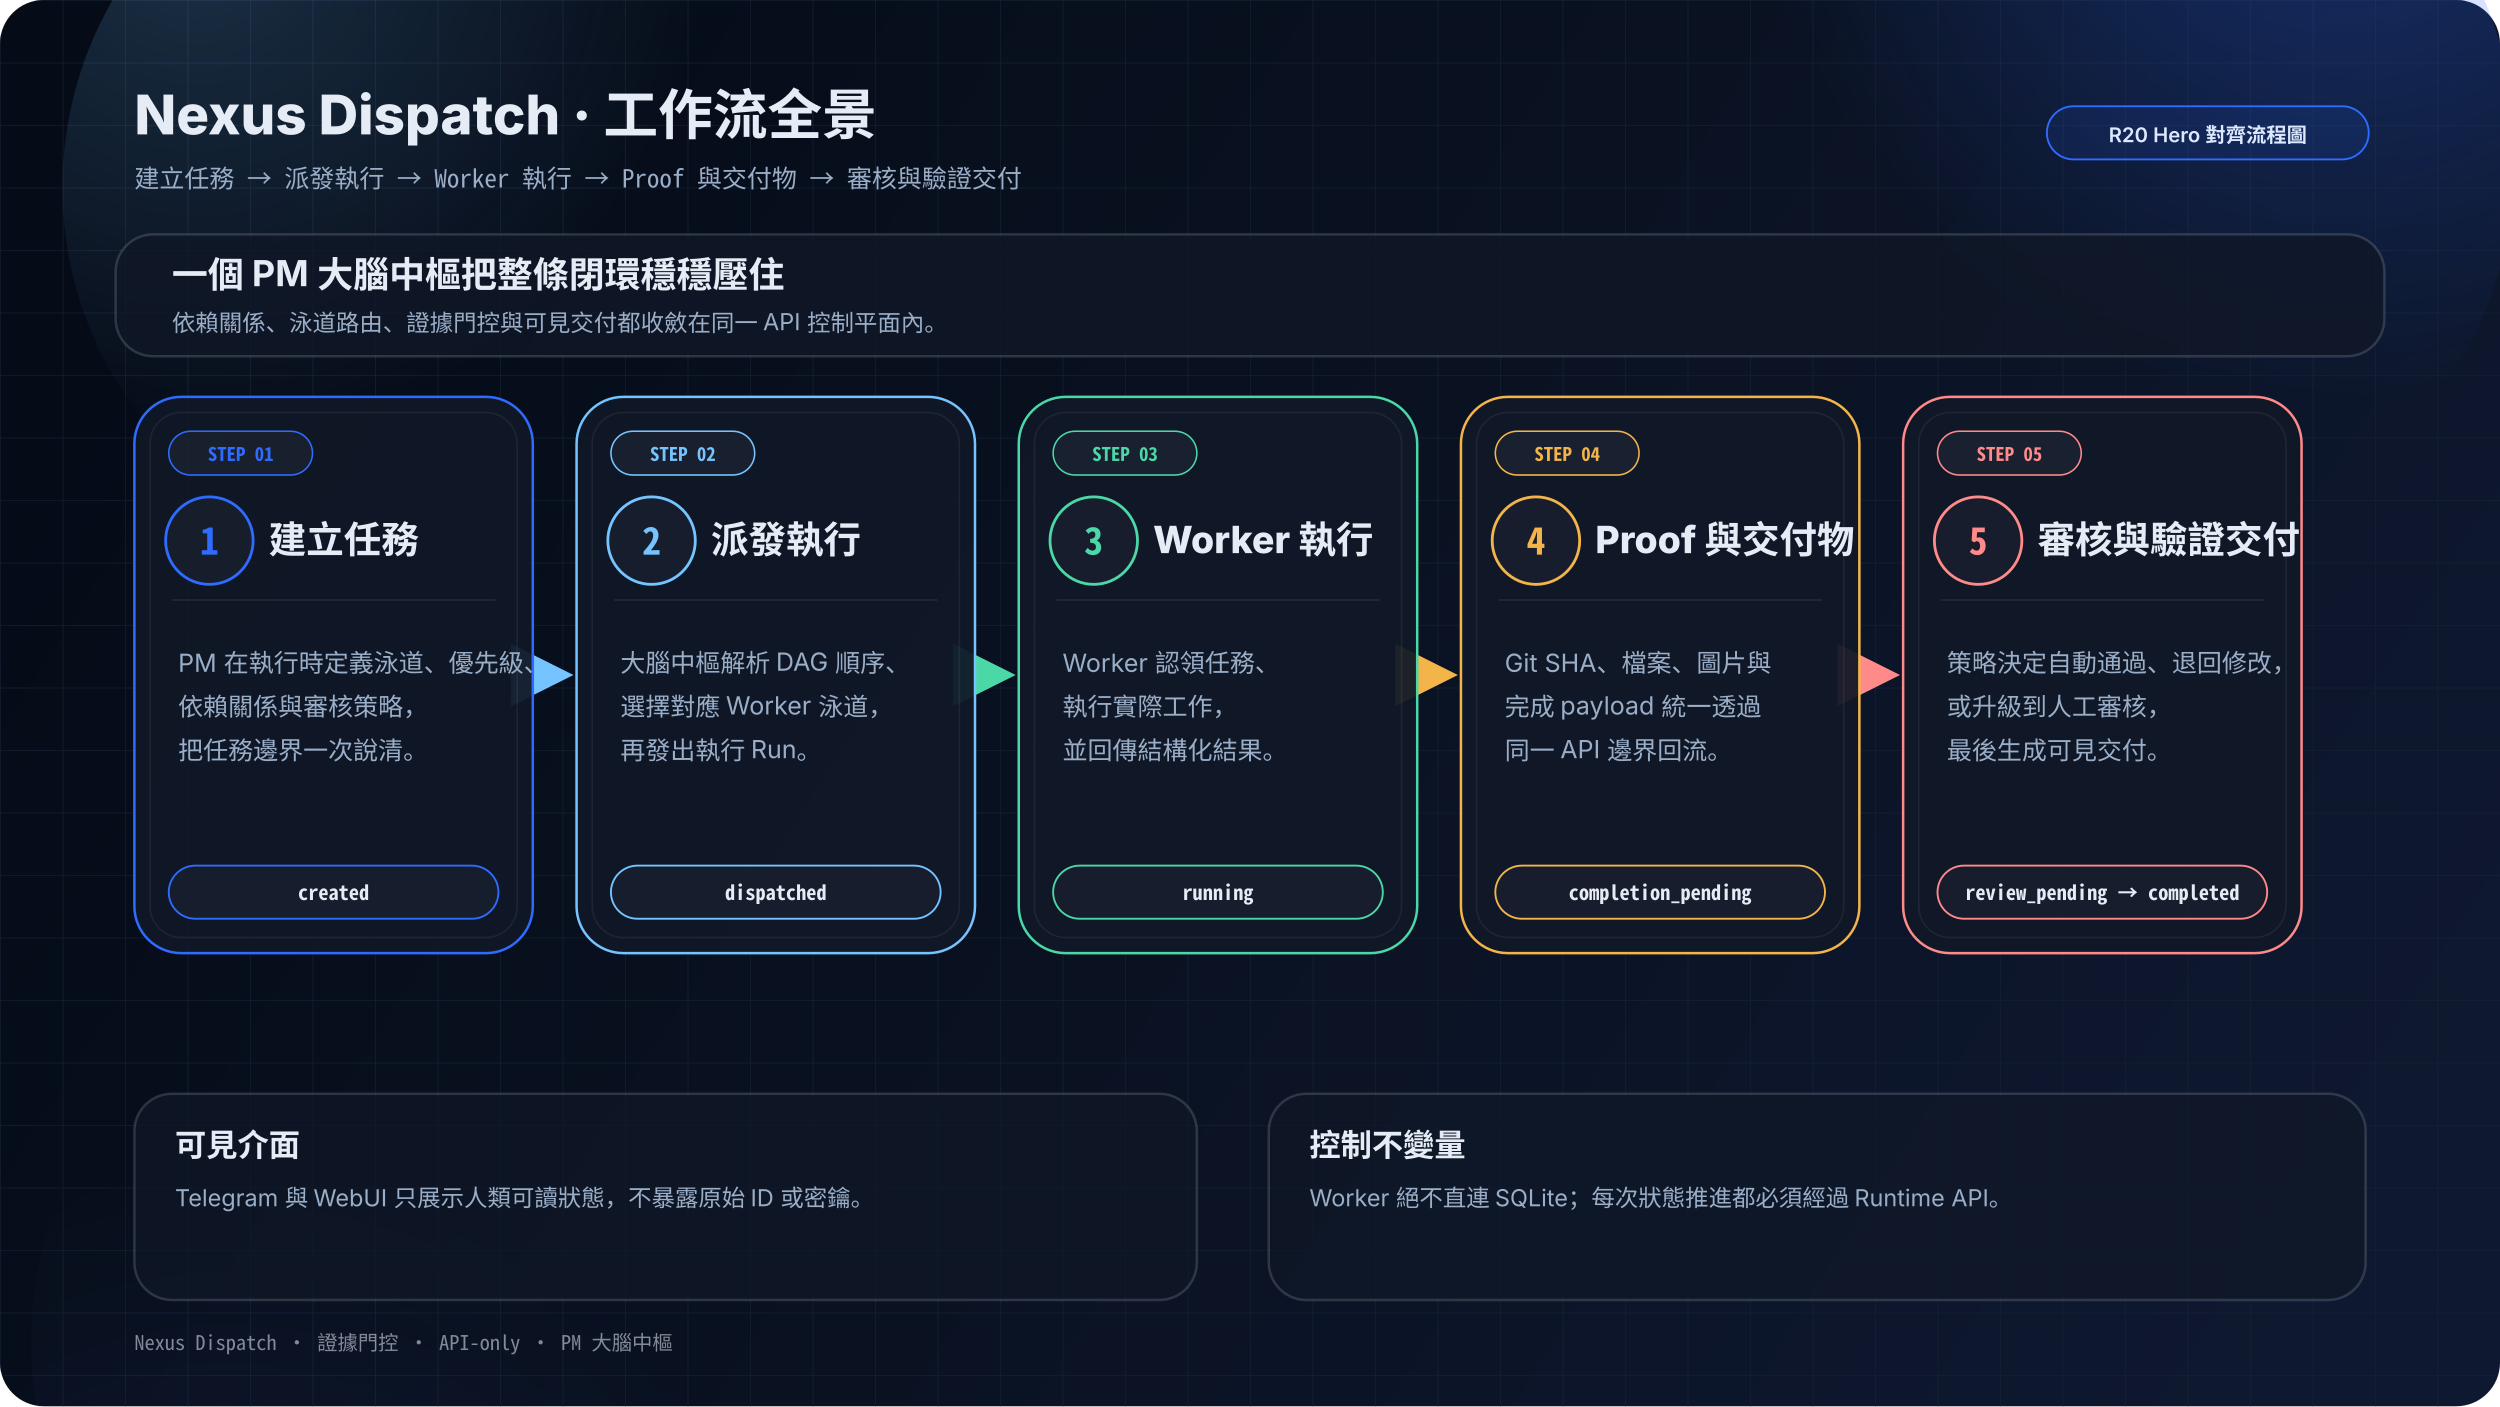
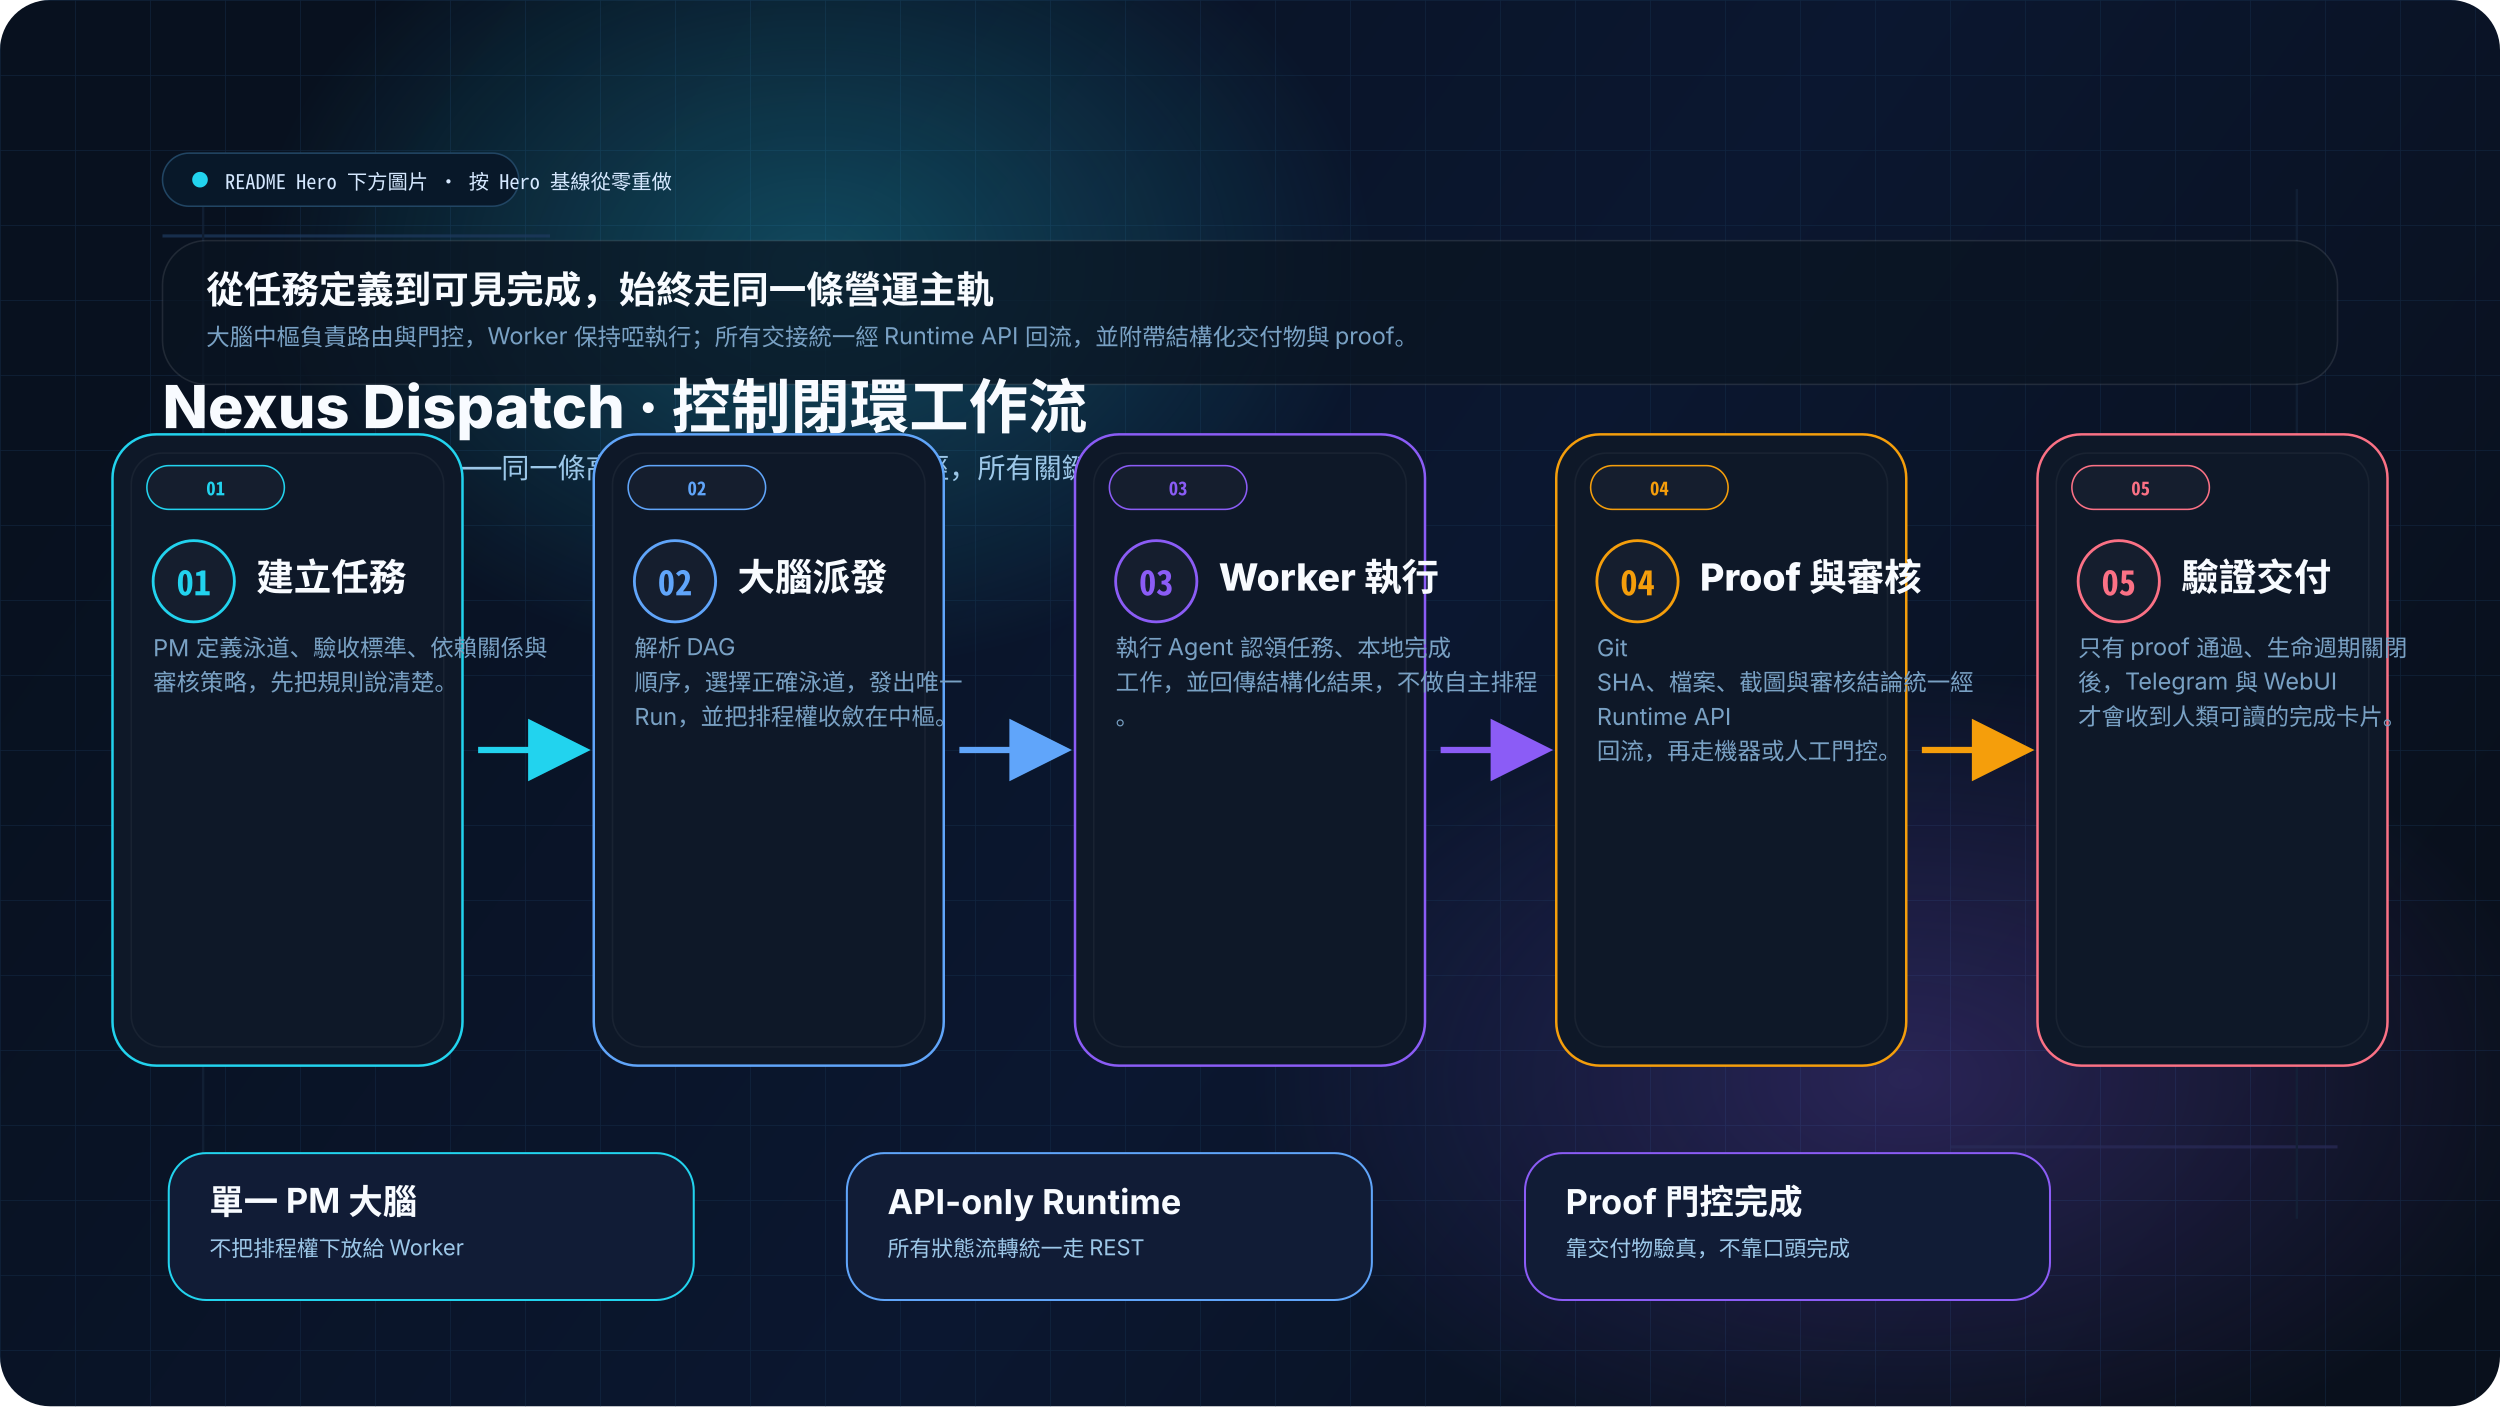
<svg xmlns="http://www.w3.org/2000/svg" width="1600" height="900" viewBox="0 0 1600 900" fill="none">
  <defs>
-     <linearGradient id="bgGrad" x1="180" y1="40" x2="1480" y2="860" gradientUnits="userSpaceOnUse">
-       <stop stop-color="#050B17" />
-       <stop offset="0.5" stop-color="#0A1222" />
-       <stop offset="1" stop-color="#0E1830" />
+     <linearGradient id="bg" x1="220" y1="40" x2="1380" y2="860" gradientUnits="userSpaceOnUse">
+       <stop stop-color="#08111F" />
+       <stop offset="0.55" stop-color="#0B1730" />
+       <stop offset="1" stop-color="#09101C" />
    </linearGradient>
-     <radialGradient id="glowBlue" cx="78%" cy="8%" r="72%">
-       <stop offset="0%" stop-color="rgba(47,107,255,0.32)" />
-       <stop offset="100%" stop-color="rgba(47,107,255,0)" />
+     <radialGradient id="glowCyan" cx="0" cy="0" r="1" gradientUnits="userSpaceOnUse" gradientTransform="translate(520 170) rotate(90) scale(260 360)">
+       <stop stop-color="#22D3EE" stop-opacity="0.28" />
+       <stop offset="1" stop-color="#22D3EE" stop-opacity="0" />
    </radialGradient>
-     <radialGradient id="glowCyan" cx="18%" cy="16%" r="68%">
-       <stop offset="0%" stop-color="rgba(118,196,255,0.20)" />
-       <stop offset="100%" stop-color="rgba(118,196,255,0)" />
+     <radialGradient id="glowViolet" cx="0" cy="0" r="1" gradientUnits="userSpaceOnUse" gradientTransform="translate(1220 690) rotate(90) scale(260 420)">
+       <stop stop-color="#8B5CF6" stop-opacity="0.24" />
+       <stop offset="1" stop-color="#8B5CF6" stop-opacity="0" />
    </radialGradient>
-     <radialGradient id="glowBottom" cx="24%" cy="100%" r="72%">
-       <stop offset="0%" stop-color="rgba(49,90,158,0.15)" />
-       <stop offset="100%" stop-color="rgba(49,90,158,0)" />
-     </radialGradient>
-     <pattern id="grid" width="40" height="40" patternUnits="userSpaceOnUse">
-       <path d="M 40 0 L 0 0 0 40" fill="none" stroke="#162235" stroke-width="0.8" />
+     <pattern id="grid" width="48" height="48" patternUnits="userSpaceOnUse">
+       <path d="M48 0H0V48" stroke="#17304D" stroke-width="1" stroke-opacity="0.55" />
    </pattern>
-     <filter id="softGlow" x="-50%" y="-50%" width="200%" height="200%">
-       <feGaussianBlur stdDeviation="18" result="blur" />
-       <feMerge>
-         <feMergeNode in="blur" />
-         <feMergeNode in="SourceGraphic" />
-       </feMerge>
-     </filter>
-     <marker id="arrowBlue" markerWidth="10" markerHeight="10" refX="8" refY="5" orient="auto">
-       <path d="M0 0L10 5L0 10Z" fill="#76C4FF" />
+     <marker id="arrow1" markerWidth="10" markerHeight="10" refX="8" refY="5" orient="auto">
+       <path d="M0 0L10 5L0 10Z" fill="#22D3EE" />
    </marker>
-     <marker id="arrowGreen" markerWidth="10" markerHeight="10" refX="8" refY="5" orient="auto">
-       <path d="M0 0L10 5L0 10Z" fill="#4CD7A7" />
+     <marker id="arrow2" markerWidth="10" markerHeight="10" refX="8" refY="5" orient="auto">
+       <path d="M0 0L10 5L0 10Z" fill="#60A5FA" />
    </marker>
-     <marker id="arrowAmber" markerWidth="10" markerHeight="10" refX="8" refY="5" orient="auto">
-       <path d="M0 0L10 5L0 10Z" fill="#F3B54A" />
+     <marker id="arrow3" markerWidth="10" markerHeight="10" refX="8" refY="5" orient="auto">
+       <path d="M0 0L10 5L0 10Z" fill="#8B5CF6" />
    </marker>
-     <marker id="arrowRose" markerWidth="10" markerHeight="10" refX="8" refY="5" orient="auto">
-       <path d="M0 0L10 5L0 10Z" fill="#FF8A8A" />
-     </marker>
-     <marker id="arrowSlate" markerWidth="10" markerHeight="10" refX="8" refY="5" orient="auto">
-       <path d="M0 0L10 5L0 10Z" fill="#9AAEC8" />
+     <marker id="arrow4" markerWidth="10" markerHeight="10" refX="8" refY="5" orient="auto">
+       <path d="M0 0L10 5L0 10Z" fill="#F59E0B" />
    </marker>
  </defs>
-   <rect width="1600" height="900" rx="28" fill="url(#bgGrad)" />
-   <rect width="1600" height="900" rx="28" fill="url(#grid)" />
-   <circle cx="1350" cy="100" r="260" fill="url(#glowBlue)" />
-   <circle cx="280" cy="120" r="240" fill="url(#glowCyan)" />
-   <circle cx="280" cy="860" r="260" fill="url(#glowBottom)" />
-   <text x="86" y="86" fill="#E6ECF5" font-size="35" font-weight="800" font-family="'Inter','Noto Sans CJK SC','Noto Sans CJK TC','Microsoft YaHei','PingFang SC','PingFang TC','DejaVu Sans',sans-serif" text-anchor="start">Nexus Dispatch · 工作流全景</text>
-   <text x="86" y="120" fill="#9AAEC8" font-size="16" font-weight="400" font-family="'JetBrains Mono','Noto Sans Mono CJK SC','Noto Sans Mono CJK TC','DejaVu Sans Mono',monospace" text-anchor="start">建立任務 → 派發執行 → Worker 執行 → Proof 與交付物 → 審核與驗證交付</text>
-   <rect x="1310" y="68" width="206" height="34" rx="17" fill="rgba(47,107,255,0.10)" stroke="#2F6BFF" stroke-width="1.2" />
-   <text x="1413" y="91" fill="#DCE8FF" font-size="13" font-weight="600" font-family="'Inter','Noto Sans CJK SC','Noto Sans CJK TC','Microsoft YaHei','PingFang SC','PingFang TC','DejaVu Sans',sans-serif" text-anchor="middle">R20 Hero 對齊流程圖</text>
-   <rect x="74" y="150" width="1452" height="78" rx="24" fill="rgba(16,24,39,0.78)" stroke="rgba(230,236,245,0.16)" stroke-width="1.6" />
-   <text x="110" y="184" fill="#E6ECF5" font-size="23" font-weight="700" font-family="'Inter','Noto Sans CJK SC','Noto Sans CJK TC','Microsoft YaHei','PingFang SC','PingFang TC','DejaVu Sans',sans-serif" text-anchor="start">一個 PM 大腦中樞把整條閉環穩穩壓住</text>
-   <text x="110" y="212" fill="#9AAEC8" font-size="15" font-weight="400" font-family="'Inter','Noto Sans CJK SC','Noto Sans CJK TC','Microsoft YaHei','PingFang SC','PingFang TC','DejaVu Sans',sans-serif" text-anchor="start">依賴關係、泳道路由、證據門控與可見交付都收斂在同一 API 控制平面內。</text>
-   <path d="M349 432 L359 432" stroke="#76C4FF" stroke-width="4" marker-end="url(#arrowBlue)" />
-   <path d="M632 432 L642 432" stroke="#4CD7A7" stroke-width="4" marker-end="url(#arrowGreen)" />
-   <path d="M915 432 L925 432" stroke="#F3B54A" stroke-width="4" marker-end="url(#arrowAmber)" />
-   <path d="M1198 432 L1208 432" stroke="#FF8A8A" stroke-width="4" marker-end="url(#arrowRose)" />
-   <rect x="86" y="254" width="255" height="356" rx="30" fill="rgba(16,24,39,0.94)" stroke="#2F6BFF" stroke-width="1.6" />
-   <rect x="96" y="264" width="235" height="336" rx="20" fill="none" stroke="rgba(255,255,255,0.06)" />
-   <rect x="108" y="276" width="92" height="28" rx="14" fill="rgba(255,255,255,0.04)" stroke="#2F6BFF" />
-   <text x="154" y="295" fill="#2F6BFF" font-size="12" font-weight="700" font-family="'JetBrains Mono','Noto Sans Mono CJK SC','Noto Sans Mono CJK TC','DejaVu Sans Mono',monospace" text-anchor="middle">STEP 01</text>
-   <circle cx="134" cy="346" r="28" fill="rgba(255,255,255,0.03)" stroke="#2F6BFF" stroke-width="1.8" />
-   <text x="134" y="355" fill="#2F6BFF" font-size="24" font-weight="800" font-family="'JetBrains Mono','Noto Sans Mono CJK SC','Noto Sans Mono CJK TC','DejaVu Sans Mono',monospace" text-anchor="middle">1</text>
-   <text x="172" y="354" fill="#E6ECF5" font-size="24" font-weight="800" font-family="'Inter','Noto Sans CJK SC','Noto Sans CJK TC','Microsoft YaHei','PingFang SC','PingFang TC','DejaVu Sans',sans-serif" text-anchor="start">建立任務</text>
-   <line x1="110" y1="384" x2="317" y2="384" stroke="rgba(255,255,255,0.08)" />
-   <text x="114" y="430" fill="#9AAEC8" font-size="16" font-weight="400" font-family="'Inter','Noto Sans CJK SC','Noto Sans CJK TC','Microsoft YaHei','PingFang SC','PingFang TC','DejaVu Sans',sans-serif" text-anchor="start">
-     <tspan x="114" dy="0">PM 在執行時定義泳道、優先級、</tspan>
-     <tspan x="114" dy="28">依賴關係與審核策略，</tspan>
-     <tspan x="114" dy="28">把任務邊界一次說清。</tspan>
+   <rect width="1600" height="900" rx="32" fill="url(#bg)" />
+   <rect width="1600" height="900" rx="32" fill="url(#grid)" />
+   <rect width="1600" height="900" rx="32" fill="url(#glowCyan)" />
+   <rect width="1600" height="900" rx="32" fill="url(#glowViolet)" />
+   <g opacity="0.7">
+     <path d="M104 151H352" stroke="#1E3A5F" stroke-width="2" />
+     <path d="M1248 734H1496" stroke="#2A2B59" stroke-width="2" />
+     <path d="M130 121L130 780" stroke="#14243A" stroke-width="1.5" />
+     <path d="M1470 121L1470 780" stroke="#14243A" stroke-width="1.5" />
+   </g>
+   <g>
+     <rect x="104" y="98" width="228" height="34" rx="17" fill="#081829" stroke="#214563" />
+     <circle cx="128" cy="115" r="5" fill="#22D3EE" />
+     <text x="144" y="121" fill="#D5E8FF" font-size="13" font-family="JetBrains Mono,Noto Sans Mono CJK SC,Noto Sans Mono CJK TC,DejaVu Sans Mono,monospace">README Hero 下方圖片 · 按 Hero 基線從零重做</text>
+   </g>
+   <g>
+     <rect x="104" y="154" width="1392" height="92" rx="28" fill="rgba(10,20,34,0.70)" stroke="rgba(255,255,255,0.10)" />
+     <text x="132" y="194" fill="#F8FBFF" font-size="24" font-weight="700" font-family="Inter,Noto Sans CJK SC,Noto Sans CJK TC,Microsoft YaHei,PingFang SC,PingFang TC,Heiti TC,Arial Unicode MS,DejaVu Sans,sans-serif">從任務定義到可見完成，始終走同一條營運主軌</text>
+     <text x="132" y="221" fill="#79A1C4" font-size="15" font-weight="400" font-family="Inter,Noto Sans CJK SC,Noto Sans CJK TC,Microsoft YaHei,PingFang SC,PingFang TC,Heiti TC,Arial Unicode MS,DejaVu Sans,sans-serif">
+       <tspan x="132" dy="0">大腦中樞負責路由與門控，Worker 保持啞執行；所有交接統一經 Runtime API 回流，並附帶結構化交付物與 proof。</tspan>
+     </text>
+   </g>
+   <text x="104" y="274" fill="#F8FBFF" font-size="38" font-weight="800" font-family="Inter,Noto Sans CJK SC,Noto Sans CJK TC,Microsoft YaHei,PingFang SC,PingFang TC,Heiti TC,Arial Unicode MS,DejaVu Sans,sans-serif">Nexus Dispatch · 控制閉環工作流</text>
+   <text x="104" y="306" fill="#9CC7E8" font-size="18" font-weight="500" font-family="Inter,Noto Sans CJK SC,Noto Sans CJK TC,Microsoft YaHei,PingFang SC,PingFang TC,Heiti TC,Arial Unicode MS,DejaVu Sans,sans-serif">
+     <tspan x="104" dy="0">從 PM 意圖到驗證交付——同一條高質感 control-plane 主路徑，所有關鍵節點都帶 proof 回流。</tspan>
  </text>
-   <rect x="108" y="554" width="211" height="34" rx="17" fill="rgba(255,255,255,0.03)" stroke="#2F6BFF" stroke-width="1.2" />
-   <text x="213.5" y="576" fill="#E6ECF5" font-size="13" font-weight="600" font-family="'JetBrains Mono','Noto Sans Mono CJK SC','Noto Sans Mono CJK TC','DejaVu Sans Mono',monospace" text-anchor="middle">created</text>
-   <rect x="369" y="254" width="255" height="356" rx="30" fill="rgba(16,24,39,0.94)" stroke="#76C4FF" stroke-width="1.6" />
-   <rect x="379" y="264" width="235" height="336" rx="20" fill="none" stroke="rgba(255,255,255,0.06)" />
-   <rect x="391" y="276" width="92" height="28" rx="14" fill="rgba(255,255,255,0.04)" stroke="#76C4FF" />
-   <text x="437" y="295" fill="#76C4FF" font-size="12" font-weight="700" font-family="'JetBrains Mono','Noto Sans Mono CJK SC','Noto Sans Mono CJK TC','DejaVu Sans Mono',monospace" text-anchor="middle">STEP 02</text>
-   <circle cx="417" cy="346" r="28" fill="rgba(255,255,255,0.03)" stroke="#76C4FF" stroke-width="1.8" />
-   <text x="417" y="355" fill="#76C4FF" font-size="24" font-weight="800" font-family="'JetBrains Mono','Noto Sans Mono CJK SC','Noto Sans Mono CJK TC','DejaVu Sans Mono',monospace" text-anchor="middle">2</text>
-   <text x="455" y="354" fill="#E6ECF5" font-size="24" font-weight="800" font-family="'Inter','Noto Sans CJK SC','Noto Sans CJK TC','Microsoft YaHei','PingFang SC','PingFang TC','DejaVu Sans',sans-serif" text-anchor="start">派發執行</text>
-   <line x1="393" y1="384" x2="600" y2="384" stroke="rgba(255,255,255,0.08)" />
-   <text x="397" y="430" fill="#9AAEC8" font-size="16" font-weight="400" font-family="'Inter','Noto Sans CJK SC','Noto Sans CJK TC','Microsoft YaHei','PingFang SC','PingFang TC','DejaVu Sans',sans-serif" text-anchor="start">
-     <tspan x="397" dy="0">大腦中樞解析 DAG 順序、</tspan>
-     <tspan x="397" dy="28">選擇對應 Worker 泳道，</tspan>
-     <tspan x="397" dy="28">再發出執行 Run。</tspan>
-   </text>
-   <rect x="391" y="554" width="211" height="34" rx="17" fill="rgba(255,255,255,0.03)" stroke="#76C4FF" stroke-width="1.2" />
-   <text x="496.5" y="576" fill="#E6ECF5" font-size="13" font-weight="600" font-family="'JetBrains Mono','Noto Sans Mono CJK SC','Noto Sans Mono CJK TC','DejaVu Sans Mono',monospace" text-anchor="middle">dispatched</text>
-   <rect x="652" y="254" width="255" height="356" rx="30" fill="rgba(16,24,39,0.94)" stroke="#4CD7A7" stroke-width="1.6" />
-   <rect x="662" y="264" width="235" height="336" rx="20" fill="none" stroke="rgba(255,255,255,0.06)" />
-   <rect x="674" y="276" width="92" height="28" rx="14" fill="rgba(255,255,255,0.04)" stroke="#4CD7A7" />
-   <text x="720" y="295" fill="#4CD7A7" font-size="12" font-weight="700" font-family="'JetBrains Mono','Noto Sans Mono CJK SC','Noto Sans Mono CJK TC','DejaVu Sans Mono',monospace" text-anchor="middle">STEP 03</text>
-   <circle cx="700" cy="346" r="28" fill="rgba(255,255,255,0.03)" stroke="#4CD7A7" stroke-width="1.8" />
-   <text x="700" y="355" fill="#4CD7A7" font-size="24" font-weight="800" font-family="'JetBrains Mono','Noto Sans Mono CJK SC','Noto Sans Mono CJK TC','DejaVu Sans Mono',monospace" text-anchor="middle">3</text>
-   <text x="738" y="354" fill="#E6ECF5" font-size="24" font-weight="800" font-family="'Inter','Noto Sans CJK SC','Noto Sans CJK TC','Microsoft YaHei','PingFang SC','PingFang TC','DejaVu Sans',sans-serif" text-anchor="start">Worker 執行</text>
-   <line x1="676" y1="384" x2="883" y2="384" stroke="rgba(255,255,255,0.08)" />
-   <text x="680" y="430" fill="#9AAEC8" font-size="16" font-weight="400" font-family="'Inter','Noto Sans CJK SC','Noto Sans CJK TC','Microsoft YaHei','PingFang SC','PingFang TC','DejaVu Sans',sans-serif" text-anchor="start">
-     <tspan x="680" dy="0">Worker 認領任務、</tspan>
-     <tspan x="680" dy="28">執行實際工作，</tspan>
-     <tspan x="680" dy="28">並回傳結構化結果。</tspan>
-   </text>
-   <rect x="674" y="554" width="211" height="34" rx="17" fill="rgba(255,255,255,0.03)" stroke="#4CD7A7" stroke-width="1.2" />
-   <text x="779.5" y="576" fill="#E6ECF5" font-size="13" font-weight="600" font-family="'JetBrains Mono','Noto Sans Mono CJK SC','Noto Sans Mono CJK TC','DejaVu Sans Mono',monospace" text-anchor="middle">running</text>
-   <rect x="935" y="254" width="255" height="356" rx="30" fill="rgba(16,24,39,0.94)" stroke="#F3B54A" stroke-width="1.6" />
-   <rect x="945" y="264" width="235" height="336" rx="20" fill="none" stroke="rgba(255,255,255,0.06)" />
-   <rect x="957" y="276" width="92" height="28" rx="14" fill="rgba(255,255,255,0.04)" stroke="#F3B54A" />
-   <text x="1003" y="295" fill="#F3B54A" font-size="12" font-weight="700" font-family="'JetBrains Mono','Noto Sans Mono CJK SC','Noto Sans Mono CJK TC','DejaVu Sans Mono',monospace" text-anchor="middle">STEP 04</text>
-   <circle cx="983" cy="346" r="28" fill="rgba(255,255,255,0.03)" stroke="#F3B54A" stroke-width="1.8" />
-   <text x="983" y="355" fill="#F3B54A" font-size="24" font-weight="800" font-family="'JetBrains Mono','Noto Sans Mono CJK SC','Noto Sans Mono CJK TC','DejaVu Sans Mono',monospace" text-anchor="middle">4</text>
-   <text x="1021" y="354" fill="#E6ECF5" font-size="24" font-weight="800" font-family="'Inter','Noto Sans CJK SC','Noto Sans CJK TC','Microsoft YaHei','PingFang SC','PingFang TC','DejaVu Sans',sans-serif" text-anchor="start">Proof 與交付物</text>
-   <line x1="959" y1="384" x2="1166" y2="384" stroke="rgba(255,255,255,0.08)" />
-   <text x="963" y="430" fill="#9AAEC8" font-size="16" font-weight="400" font-family="'Inter','Noto Sans CJK SC','Noto Sans CJK TC','Microsoft YaHei','PingFang SC','PingFang TC','DejaVu Sans',sans-serif" text-anchor="start">
-     <tspan x="963" dy="0">Git SHA、檔案、圖片與</tspan>
-     <tspan x="963" dy="28">完成 payload 統一透過</tspan>
-     <tspan x="963" dy="28">同一 API 邊界回流。</tspan>
-   </text>
-   <rect x="957" y="554" width="211" height="34" rx="17" fill="rgba(255,255,255,0.03)" stroke="#F3B54A" stroke-width="1.2" />
-   <text x="1062.5" y="576" fill="#E6ECF5" font-size="13" font-weight="600" font-family="'JetBrains Mono','Noto Sans Mono CJK SC','Noto Sans Mono CJK TC','DejaVu Sans Mono',monospace" text-anchor="middle">completion_pending</text>
-   <rect x="1218" y="254" width="255" height="356" rx="30" fill="rgba(16,24,39,0.94)" stroke="#FF8A8A" stroke-width="1.6" />
-   <rect x="1228" y="264" width="235" height="336" rx="20" fill="none" stroke="rgba(255,255,255,0.06)" />
-   <rect x="1240" y="276" width="92" height="28" rx="14" fill="rgba(255,255,255,0.04)" stroke="#FF8A8A" />
-   <text x="1286" y="295" fill="#FF8A8A" font-size="12" font-weight="700" font-family="'JetBrains Mono','Noto Sans Mono CJK SC','Noto Sans Mono CJK TC','DejaVu Sans Mono',monospace" text-anchor="middle">STEP 05</text>
-   <circle cx="1266" cy="346" r="28" fill="rgba(255,255,255,0.03)" stroke="#FF8A8A" stroke-width="1.8" />
-   <text x="1266" y="355" fill="#FF8A8A" font-size="24" font-weight="800" font-family="'JetBrains Mono','Noto Sans Mono CJK SC','Noto Sans Mono CJK TC','DejaVu Sans Mono',monospace" text-anchor="middle">5</text>
-   <text x="1304" y="354" fill="#E6ECF5" font-size="24" font-weight="800" font-family="'Inter','Noto Sans CJK SC','Noto Sans CJK TC','Microsoft YaHei','PingFang SC','PingFang TC','DejaVu Sans',sans-serif" text-anchor="start">審核與驗證交付</text>
-   <line x1="1242" y1="384" x2="1449" y2="384" stroke="rgba(255,255,255,0.08)" />
-   <text x="1246" y="430" fill="#9AAEC8" font-size="16" font-weight="400" font-family="'Inter','Noto Sans CJK SC','Noto Sans CJK TC','Microsoft YaHei','PingFang SC','PingFang TC','DejaVu Sans',sans-serif" text-anchor="start">
-     <tspan x="1246" dy="0">策略決定自動通過、退回修改，</tspan>
-     <tspan x="1246" dy="28">或升級到人工審核，</tspan>
-     <tspan x="1246" dy="28">最後生成可見交付。</tspan>
-   </text>
-   <rect x="1240" y="554" width="211" height="34" rx="17" fill="rgba(255,255,255,0.03)" stroke="#FF8A8A" stroke-width="1.2" />
-   <text x="1345.5" y="576" fill="#E6ECF5" font-size="13" font-weight="600" font-family="'JetBrains Mono','Noto Sans Mono CJK SC','Noto Sans Mono CJK TC','DejaVu Sans Mono',monospace" text-anchor="middle">review_pending → completed</text>
-   <rect x="86" y="700" width="680" height="132" rx="24" fill="rgba(16,24,39,0.72)" stroke="rgba(230,236,245,0.16)" stroke-width="1.6" />
-   <rect x="812" y="700" width="702" height="132" rx="24" fill="rgba(16,24,39,0.72)" stroke="rgba(230,236,245,0.16)" stroke-width="1.6" />
-   <text x="112" y="740" fill="#E6ECF5" font-size="20" font-weight="700" font-family="'Inter','Noto Sans CJK SC','Noto Sans CJK TC','Microsoft YaHei','PingFang SC','PingFang TC','DejaVu Sans',sans-serif" text-anchor="start">可見介面</text>
-   <text x="838" y="740" fill="#E6ECF5" font-size="20" font-weight="700" font-family="'Inter','Noto Sans CJK SC','Noto Sans CJK TC','Microsoft YaHei','PingFang SC','PingFang TC','DejaVu Sans',sans-serif" text-anchor="start">控制不變量</text>
-   <text x="86" y="864" fill="rgba(230,236,245,0.55)" font-size="13" font-weight="400" font-family="'JetBrains Mono','Noto Sans Mono CJK SC','Noto Sans Mono CJK TC','DejaVu Sans Mono',monospace" text-anchor="start">Nexus Dispatch · 證據門控 · API-only · PM 大腦中樞</text>
-   <text x="112" y="772" fill="#9AAEC8" font-size="15" font-weight="400" font-family="'Inter','Noto Sans CJK SC','Noto Sans CJK TC','Microsoft YaHei','PingFang SC','PingFang TC','DejaVu Sans',sans-serif" text-anchor="start">
-     <tspan x="112" dy="0">Telegram 與 WebUI 只展示人類可讀狀態，不暴露原始 ID 或密鑰。</tspan>
-   </text>
-   <text x="838" y="772" fill="#9AAEC8" font-size="15" font-weight="400" font-family="'Inter','Noto Sans CJK SC','Noto Sans CJK TC','Microsoft YaHei','PingFang SC','PingFang TC','DejaVu Sans',sans-serif" text-anchor="start">
-     <tspan x="838" dy="0">Worker 絕不直連 SQLite；每次狀態推進都必須經過 Runtime API。</tspan>
-   </text>
+   <path d="M306 480 C338 480 338 480 370 480" stroke="#22D3EE" stroke-width="4" marker-end="url(#arrow1)" />
+   <path d="M614 480 C646 480 646 480 678 480" stroke="#60A5FA" stroke-width="4" marker-end="url(#arrow2)" />
+   <path d="M922 480 C954 480 954 480 986 480" stroke="#8B5CF6" stroke-width="4" marker-end="url(#arrow3)" />
+   <path d="M1230 480 C1262 480 1262 480 1294 480" stroke="#F59E0B" stroke-width="4" marker-end="url(#arrow4)" />
+   <g>
+     <rect x="72" y="278" width="224" height="404" rx="28" fill="#0E1828" stroke="#22D3EE" stroke-width="1.6" />
+     <rect x="84" y="290" width="200" height="380" rx="20" fill="none" stroke="rgba(255,255,255,0.05)" />
+     <rect x="94" y="298" width="88" height="28" rx="14" fill="rgba(255,255,255,0.03)" stroke="#22D3EE" />
+     <text x="138" y="317" fill="#22D3EE" font-size="12" font-weight="700" font-family="JetBrains Mono,Noto Sans Mono CJK SC,Noto Sans Mono CJK TC,DejaVu Sans Mono,monospace" text-anchor="middle">01</text>
+     <circle cx="124" cy="372" r="26" fill="rgba(255,255,255,0.03)" stroke="#22D3EE" stroke-width="1.8" />
+     <text x="124" y="381" fill="#22D3EE" font-size="22" font-weight="800" font-family="JetBrains Mono,Noto Sans Mono CJK SC,Noto Sans Mono CJK TC,DejaVu Sans Mono,monospace" text-anchor="middle">01</text>
+     <text x="164" y="378" fill="#F8FBFF" font-size="24" font-weight="800" font-family="Inter,Noto Sans CJK SC,Noto Sans CJK TC,Microsoft YaHei,PingFang SC,PingFang TC,Heiti TC,Arial Unicode MS,DejaVu Sans,sans-serif">建立任務</text>
+     <text x="98" y="420" fill="#79A1C4" font-size="15" font-weight="400" font-family="Inter,Noto Sans CJK SC,Noto Sans CJK TC,Microsoft YaHei,PingFang SC,PingFang TC,Heiti TC,Arial Unicode MS,DejaVu Sans,sans-serif">
+       <tspan x="98" dy="0">PM 定義泳道、驗收標準、依賴關係與</tspan>
+       <tspan x="98" dy="22">審核策略，先把規則說清楚。</tspan>
+     </text>
+   </g>
+   <g>
+     <rect x="380" y="278" width="224" height="404" rx="28" fill="#0E1828" stroke="#60A5FA" stroke-width="1.6" />
+     <rect x="392" y="290" width="200" height="380" rx="20" fill="none" stroke="rgba(255,255,255,0.05)" />
+     <rect x="402" y="298" width="88" height="28" rx="14" fill="rgba(255,255,255,0.03)" stroke="#60A5FA" />
+     <text x="446" y="317" fill="#60A5FA" font-size="12" font-weight="700" font-family="JetBrains Mono,Noto Sans Mono CJK SC,Noto Sans Mono CJK TC,DejaVu Sans Mono,monospace" text-anchor="middle">02</text>
+     <circle cx="432" cy="372" r="26" fill="rgba(255,255,255,0.03)" stroke="#60A5FA" stroke-width="1.8" />
+     <text x="432" y="381" fill="#60A5FA" font-size="22" font-weight="800" font-family="JetBrains Mono,Noto Sans Mono CJK SC,Noto Sans Mono CJK TC,DejaVu Sans Mono,monospace" text-anchor="middle">02</text>
+     <text x="472" y="378" fill="#F8FBFF" font-size="24" font-weight="800" font-family="Inter,Noto Sans CJK SC,Noto Sans CJK TC,Microsoft YaHei,PingFang SC,PingFang TC,Heiti TC,Arial Unicode MS,DejaVu Sans,sans-serif">大腦派發</text>
+     <text x="406" y="420" fill="#79A1C4" font-size="15" font-weight="400" font-family="Inter,Noto Sans CJK SC,Noto Sans CJK TC,Microsoft YaHei,PingFang SC,PingFang TC,Heiti TC,Arial Unicode MS,DejaVu Sans,sans-serif">
+       <tspan x="406" dy="0">解析 DAG</tspan>
+       <tspan x="406" dy="22">順序，選擇正確泳道，發出唯一</tspan>
+       <tspan x="406" dy="22">Run，並把排程權收斂在中樞。</tspan>
+     </text>
+   </g>
+   <g>
+     <rect x="688" y="278" width="224" height="404" rx="28" fill="#0E1828" stroke="#8B5CF6" stroke-width="1.6" />
+     <rect x="700" y="290" width="200" height="380" rx="20" fill="none" stroke="rgba(255,255,255,0.05)" />
+     <rect x="710" y="298" width="88" height="28" rx="14" fill="rgba(255,255,255,0.03)" stroke="#8B5CF6" />
+     <text x="754" y="317" fill="#8B5CF6" font-size="12" font-weight="700" font-family="JetBrains Mono,Noto Sans Mono CJK SC,Noto Sans Mono CJK TC,DejaVu Sans Mono,monospace" text-anchor="middle">03</text>
+     <circle cx="740" cy="372" r="26" fill="rgba(255,255,255,0.03)" stroke="#8B5CF6" stroke-width="1.8" />
+     <text x="740" y="381" fill="#8B5CF6" font-size="22" font-weight="800" font-family="JetBrains Mono,Noto Sans Mono CJK SC,Noto Sans Mono CJK TC,DejaVu Sans Mono,monospace" text-anchor="middle">03</text>
+     <text x="780" y="378" fill="#F8FBFF" font-size="24" font-weight="800" font-family="Inter,Noto Sans CJK SC,Noto Sans CJK TC,Microsoft YaHei,PingFang SC,PingFang TC,Heiti TC,Arial Unicode MS,DejaVu Sans,sans-serif">Worker 執行</text>
+     <text x="714" y="420" fill="#79A1C4" font-size="15" font-weight="400" font-family="Inter,Noto Sans CJK SC,Noto Sans CJK TC,Microsoft YaHei,PingFang SC,PingFang TC,Heiti TC,Arial Unicode MS,DejaVu Sans,sans-serif">
+       <tspan x="714" dy="0">執行 Agent 認領任務、本地完成</tspan>
+       <tspan x="714" dy="22">工作，並回傳結構化結果，不做自主排程</tspan>
+       <tspan x="714" dy="22">。</tspan>
+     </text>
+   </g>
+   <g>
+     <rect x="996" y="278" width="224" height="404" rx="28" fill="#0E1828" stroke="#F59E0B" stroke-width="1.6" />
+     <rect x="1008" y="290" width="200" height="380" rx="20" fill="none" stroke="rgba(255,255,255,0.05)" />
+     <rect x="1018" y="298" width="88" height="28" rx="14" fill="rgba(255,255,255,0.03)" stroke="#F59E0B" />
+     <text x="1062" y="317" fill="#F59E0B" font-size="12" font-weight="700" font-family="JetBrains Mono,Noto Sans Mono CJK SC,Noto Sans Mono CJK TC,DejaVu Sans Mono,monospace" text-anchor="middle">04</text>
+     <circle cx="1048" cy="372" r="26" fill="rgba(255,255,255,0.03)" stroke="#F59E0B" stroke-width="1.8" />
+     <text x="1048" y="381" fill="#F59E0B" font-size="22" font-weight="800" font-family="JetBrains Mono,Noto Sans Mono CJK SC,Noto Sans Mono CJK TC,DejaVu Sans Mono,monospace" text-anchor="middle">04</text>
+     <text x="1088" y="378" fill="#F8FBFF" font-size="24" font-weight="800" font-family="Inter,Noto Sans CJK SC,Noto Sans CJK TC,Microsoft YaHei,PingFang SC,PingFang TC,Heiti TC,Arial Unicode MS,DejaVu Sans,sans-serif">Proof 與審核</text>
+     <text x="1022" y="420" fill="#79A1C4" font-size="15" font-weight="400" font-family="Inter,Noto Sans CJK SC,Noto Sans CJK TC,Microsoft YaHei,PingFang SC,PingFang TC,Heiti TC,Arial Unicode MS,DejaVu Sans,sans-serif">
+       <tspan x="1022" dy="0">Git</tspan>
+       <tspan x="1022" dy="22">SHA、檔案、截圖與審核結論統一經</tspan>
+       <tspan x="1022" dy="22">Runtime API</tspan>
+       <tspan x="1022" dy="22">回流，再走機器或人工門控。</tspan>
+     </text>
+   </g>
+   <g>
+     <rect x="1304" y="278" width="224" height="404" rx="28" fill="#0E1828" stroke="#FB7185" stroke-width="1.6" />
+     <rect x="1316" y="290" width="200" height="380" rx="20" fill="none" stroke="rgba(255,255,255,0.05)" />
+     <rect x="1326" y="298" width="88" height="28" rx="14" fill="rgba(255,255,255,0.03)" stroke="#FB7185" />
+     <text x="1370" y="317" fill="#FB7185" font-size="12" font-weight="700" font-family="JetBrains Mono,Noto Sans Mono CJK SC,Noto Sans Mono CJK TC,DejaVu Sans Mono,monospace" text-anchor="middle">05</text>
+     <circle cx="1356" cy="372" r="26" fill="rgba(255,255,255,0.03)" stroke="#FB7185" stroke-width="1.8" />
+     <text x="1356" y="381" fill="#FB7185" font-size="22" font-weight="800" font-family="JetBrains Mono,Noto Sans Mono CJK SC,Noto Sans Mono CJK TC,DejaVu Sans Mono,monospace" text-anchor="middle">05</text>
+     <text x="1396" y="378" fill="#F8FBFF" font-size="24" font-weight="800" font-family="Inter,Noto Sans CJK SC,Noto Sans CJK TC,Microsoft YaHei,PingFang SC,PingFang TC,Heiti TC,Arial Unicode MS,DejaVu Sans,sans-serif">驗證交付</text>
+     <text x="1330" y="420" fill="#79A1C4" font-size="15" font-weight="400" font-family="Inter,Noto Sans CJK SC,Noto Sans CJK TC,Microsoft YaHei,PingFang SC,PingFang TC,Heiti TC,Arial Unicode MS,DejaVu Sans,sans-serif">
+       <tspan x="1330" dy="0">只有 proof 通過、生命週期關閉</tspan>
+       <tspan x="1330" dy="22">後，Telegram 與 WebUI</tspan>
+       <tspan x="1330" dy="22">才會收到人類可讀的完成卡片。</tspan>
+     </text>
+   </g>
+   <g>
+     <rect x="108" y="738" width="336" height="94" rx="24" fill="#111C36" stroke="#22D3EE" stroke-width="1.3" />
+     <text x="134" y="777" fill="#F8FBFF" font-size="22" font-weight="700" font-family="Inter,Noto Sans CJK SC,Noto Sans CJK TC,Microsoft YaHei,PingFang SC,PingFang TC,Heiti TC,Arial Unicode MS,DejaVu Sans,sans-serif">單一 PM 大腦</text>
+     <text x="134" y="804" fill="#9CC7E8" font-size="14" font-weight="400" font-family="Inter,Noto Sans CJK SC,Noto Sans CJK TC,Microsoft YaHei,PingFang SC,PingFang TC,Heiti TC,Arial Unicode MS,DejaVu Sans,sans-serif">
+       <tspan x="134" dy="0">不把排程權下放給 Worker</tspan>
+     </text>
+   </g>
+   <g>
+     <rect x="542" y="738" width="336" height="94" rx="24" fill="#111C36" stroke="#60A5FA" stroke-width="1.3" />
+     <text x="568" y="777" fill="#F8FBFF" font-size="22" font-weight="700" font-family="Inter,Noto Sans CJK SC,Noto Sans CJK TC,Microsoft YaHei,PingFang SC,PingFang TC,Heiti TC,Arial Unicode MS,DejaVu Sans,sans-serif">API-only Runtime</text>
+     <text x="568" y="804" fill="#9CC7E8" font-size="14" font-weight="400" font-family="Inter,Noto Sans CJK SC,Noto Sans CJK TC,Microsoft YaHei,PingFang SC,PingFang TC,Heiti TC,Arial Unicode MS,DejaVu Sans,sans-serif">
+       <tspan x="568" dy="0">所有狀態流轉統一走 REST</tspan>
+     </text>
+   </g>
+   <g>
+     <rect x="976" y="738" width="336" height="94" rx="24" fill="#111C36" stroke="#8B5CF6" stroke-width="1.3" />
+     <text x="1002" y="777" fill="#F8FBFF" font-size="22" font-weight="700" font-family="Inter,Noto Sans CJK SC,Noto Sans CJK TC,Microsoft YaHei,PingFang SC,PingFang TC,Heiti TC,Arial Unicode MS,DejaVu Sans,sans-serif">Proof 門控完成</text>
+     <text x="1002" y="804" fill="#9CC7E8" font-size="14" font-weight="400" font-family="Inter,Noto Sans CJK SC,Noto Sans CJK TC,Microsoft YaHei,PingFang SC,PingFang TC,Heiti TC,Arial Unicode MS,DejaVu Sans,sans-serif">
+       <tspan x="1002" dy="0">靠交付物驗真，不靠口頭完成</tspan>
+     </text>
+   </g>
</svg>
